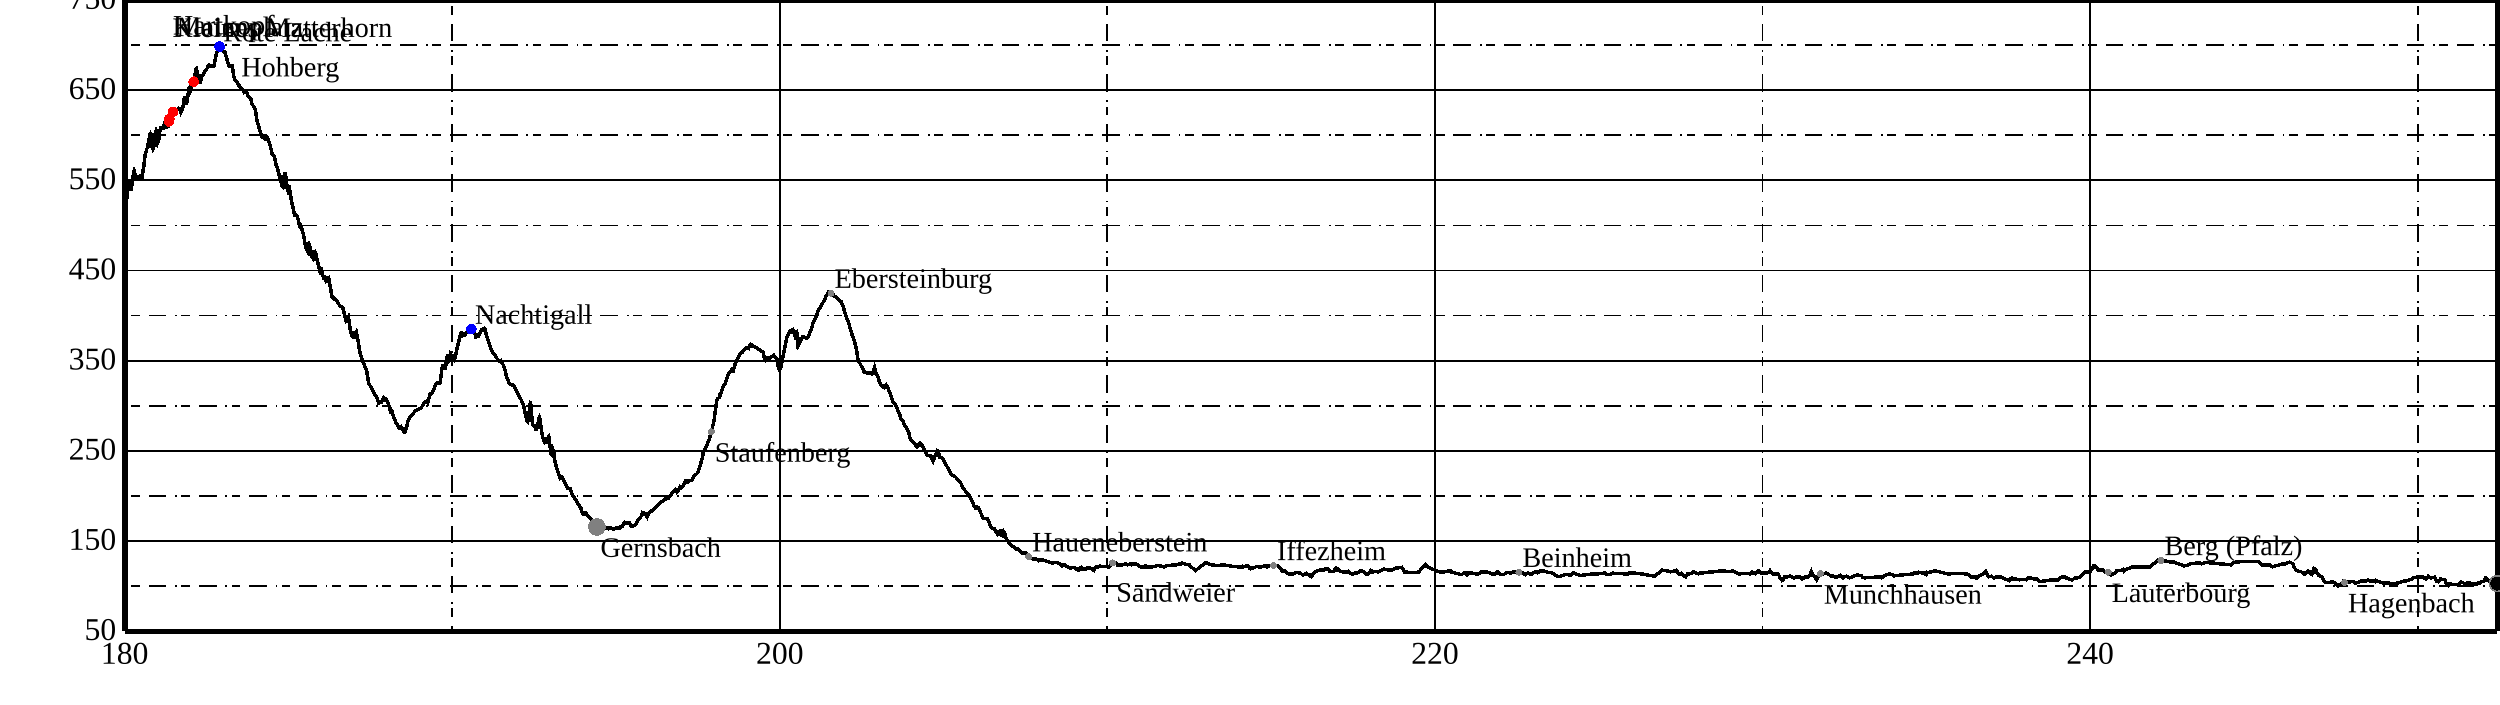
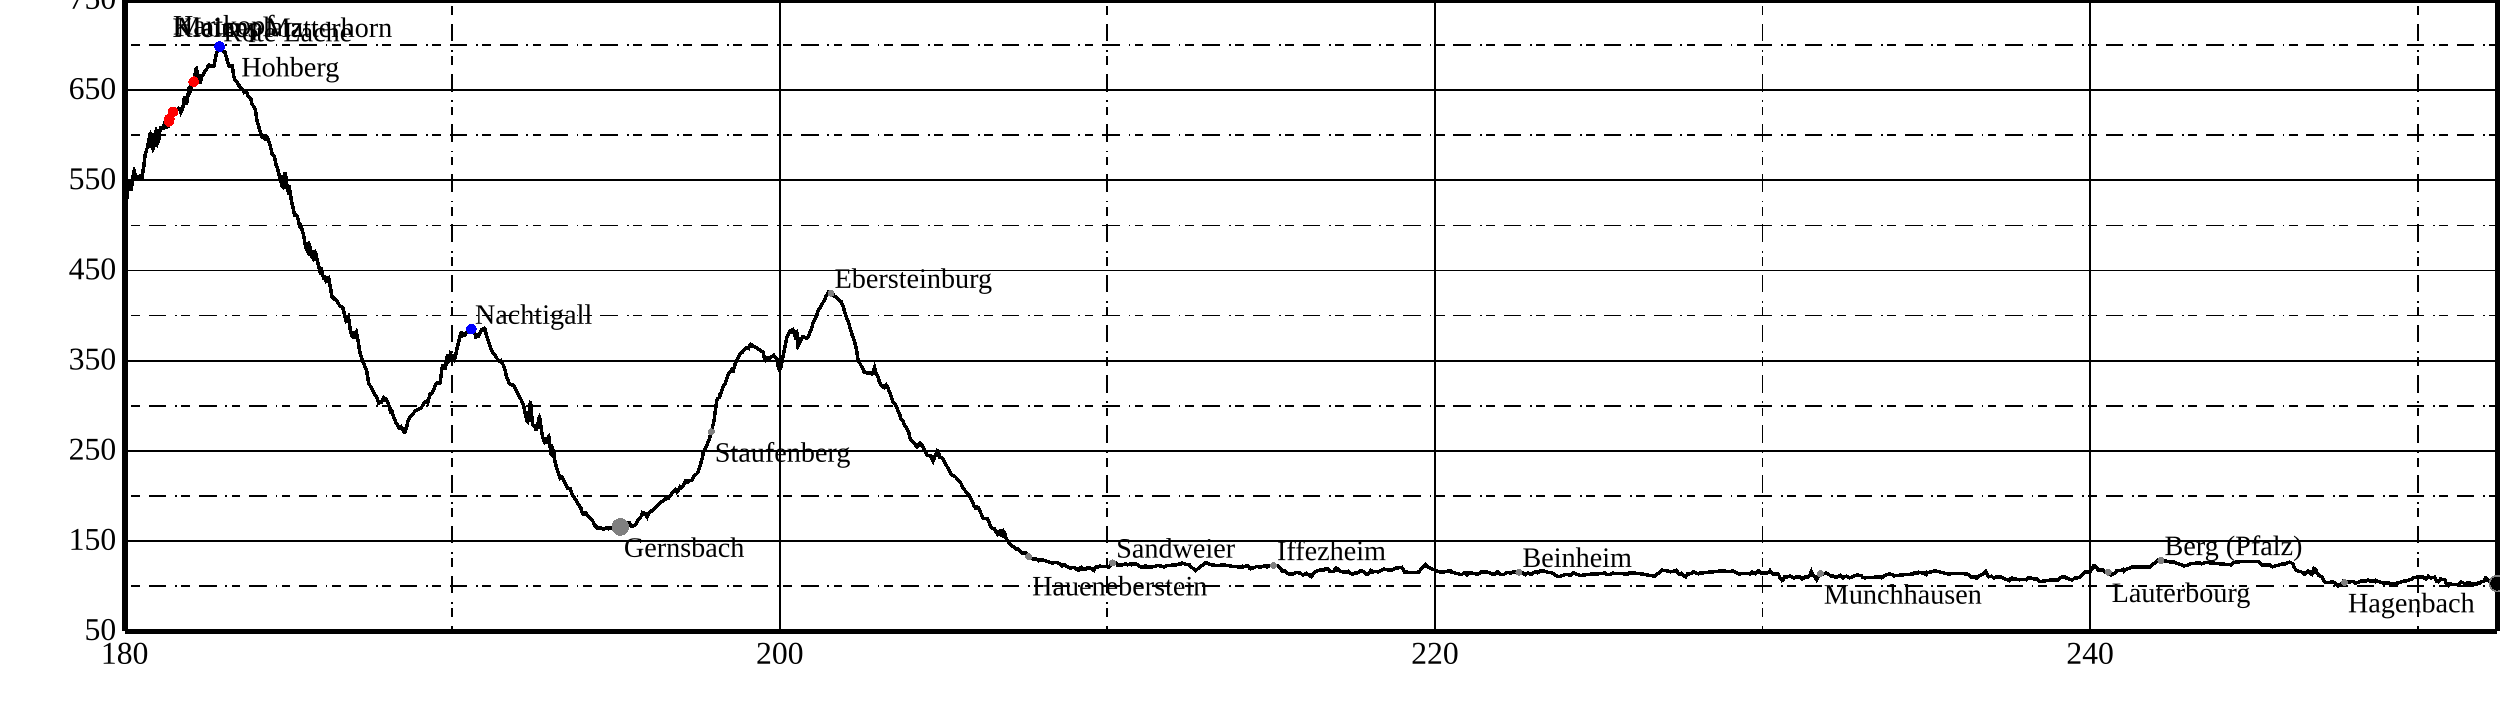
<svg xmlns="http://www.w3.org/2000/svg" height="400" width="1420">
  <g font-size="18" id="world" shape-rendering="crispEdges">
    <g id="BG" />
    <g id="SB" transform="translate(71 360)">
      <text text-anchor="middle" x="-0.203" y="17">
180
</text>
      <text text-anchor="middle" x="371.922" y="17">
200
</text>
      <text text-anchor="middle" x="744.048" y="17">
220
</text>
      <text text-anchor="middle" x="1116.173" y="17">
240
</text>
    </g>
    <g id="SD" transform="translate(71 0)">
      <path d="M0,0 L1347.5,0" stroke="black" stroke-width="3" />
      <path d="M0,0 L0,358.5" stroke="black" stroke-width="3" />
      <path d="M0,358.5 L1347.5,358.5" stroke="black" stroke-width="3" />
      <path d="M1347.5,0 L1347.5,358.5" stroke="black" stroke-width="3" />
      <path d="M-0.203,0 L-0.203,358.5" stroke="black" stroke-width="1" />
      <path d="M371.922,0 L371.922,358.5" stroke="black" stroke-width="1" />
      <path d="M744.048,0 L744.048,358.5" stroke="black" stroke-width="1" />
      <path d="M1116.173,0 L1116.173,358.5" stroke="black" stroke-width="1" />
      <path d="M185.859,0 L185.859,358.5" stroke="black" stroke-dasharray="1.0,2.5,5.0,5.0,10.0,5.0" />
      <path d="M557.985,0 L557.985,358.5" stroke="black" stroke-dasharray="1.0,2.5,5.0,5.0,10.0,5.0" />
      <path d="M930.11,0 L930.11,358.5" stroke="black" stroke-dasharray="1.0,2.5,5.0,5.0,10.0,5.0" />
      <path d="M1302.236,0 L1302.236,358.5" stroke="black" stroke-dasharray="1.0,2.5,5.0,5.0,10.0,5.0" />
      <path d="M0,358.5 L1347.5,358.5" stroke="black" stroke-width="1" />
      <path d="M0,307.286 L1347.5,307.286" stroke="black" stroke-width="1" />
      <path d="M0,256.071 L1347.5,256.071" stroke="black" stroke-width="1" />
      <path d="M0,204.857 L1347.5,204.857" stroke="black" stroke-width="1" />
      <path d="M0,153.643 L1347.5,153.643" stroke="black" stroke-width="1" />
      <path d="M0,102.429 L1347.5,102.429" stroke="black" stroke-width="1" />
      <path d="M0,51.214 L1347.5,51.214" stroke="black" stroke-width="1" />
      <path d="M0,0 L1347.5,0" stroke="black" stroke-width="1" />
      <path d="M0,332.893 L1347.5,332.893" stroke="black" stroke-dasharray="1.0,2.5,5.0,5.0,10.0,5.0" />
      <path d="M0,281.679 L1347.5,281.679" stroke="black" stroke-dasharray="1.0,2.5,5.0,5.0,10.0,5.0" />
      <path d="M0,230.464 L1347.5,230.464" stroke="black" stroke-dasharray="1.0,2.5,5.0,5.0,10.0,5.0" />
      <path d="M0,179.25 L1347.5,179.25" stroke="black" stroke-dasharray="1.0,2.5,5.0,5.0,10.0,5.0" />
      <path d="M0,128.036 L1347.5,128.036" stroke="black" stroke-dasharray="1.0,2.5,5.0,5.0,10.0,5.0" />
      <path d="M0,76.821 L1347.5,76.821" stroke="black" stroke-dasharray="1.0,2.5,5.0,5.0,10.0,5.0" />
      <path d="M0,25.607 L1347.5,25.607" stroke="black" stroke-dasharray="1.0,2.5,5.0,5.0,10.0,5.0" />
      <path d="M0,-25.607 L1347.5,-25.607" stroke="black" stroke-dasharray="1.0,2.5,5.0,5.0,10.0,5.0" />
      <path d="M0.0,118.2 L0.2,118.1 L0.3,117.6 L0.8,115.2 L1.3,109.1 L2.5,102.1 L2.7,102.9 L3.1,107.6 L3.3,108.5 L3.5,107.8 L3.8,105.8 L4.3,102.2 L5.0,97.2 L5.2,96.7 L5.4,97.1 L5.5,98.2 L6.2,100.1 L6.4,100.2 L6.7,100.6 L6.9,101.1 L8.2,100.8 L8.8,99.8 L9.1,99.7 L9.4,100.1 L9.7,100.5 L10.7,94.2 L11.4,88.2 L12.4,84.5 L12.8,83.9 L14.1,76.5 L14.3,76.2 L14.5,77.0 L14.8,79.0 L15.5,84.0 L15.9,84.9 L16.1,84.5 L16.4,82.7 L17.2,75.8 L17.5,74.9 L17.8,76.1 L18.1,78.4 L18.6,81.1 L19.1,80.0 L19.3,78.5 L19.6,76.0 L20.1,72.7 L20.3,72.8 L21.8,72.7 L22.6,69.4 L22.9,68.8 L23.1,68.7 L23.4,69.0 L23.6,69.6 L23.8,70.0 L24.3,71.9 L24.6,71.7 L24.7,71.1 L24.9,69.0 L25.1,68.1 L25.2,67.6 L25.5,67.4 L25.7,67.8 L26.3,67.3 L27.0,64.2 L27.3,63.5 L27.6,63.2 L27.9,63.4 L30.5,61.6 L31.4,62.6 L31.7,63.7 L32.6,61.8 L33.0,60.3 L33.3,57.7 L33.7,55.3 L34.1,55.3 L34.5,57.2 L34.7,58.4 L35.0,58.4 L35.2,58.0 L35.7,54.9 L35.9,52.9 L36.1,51.6 L36.3,50.4 L36.5,49.8 L36.7,49.6 L37.2,51.3 L39.0,46.4 L40.3,39.1 L40.5,38.9 L40.8,39.9 L42.0,44.7 L42.1,45.3 L42.4,46.5 L42.6,46.8 L42.9,46.7 L43.5,43.7 L45.9,39.7 L46.2,39.6 L46.8,38.5 L47.3,37.3 L47.7,36.8 L49.1,37.6 L49.6,37.6 L50.0,37.6 L50.6,37.4 L51.9,30.3 L52.3,29.3 L52.9,28.4 L53.1,27.8 L53.4,27.0 L53.7,26.5 L54.2,26.5 L55.0,27.8 L55.5,28.8 L56.7,29.4 L57.7,33.0 L58.5,36.0 L58.9,37.0 L59.4,37.8 L60.3,37.6 L60.6,37.3 L60.8,37.3 L61.0,38.0 L61.2,39.1 L61.7,43.0 L62.3,45.1 L63.7,46.6 L64.0,47.2 L64.5,48.0 L64.7,48.3 L64.9,49.0 L65.4,49.7 L65.7,50.1 L66.3,50.5 L66.4,50.6 L66.6,50.7 L66.8,51.0 L67.0,51.3 L67.7,52.5 L68.4,52.2 L68.6,52.0 L68.9,51.9 L69.1,51.9 L69.6,53.9 L69.8,54.3 L70.1,54.5 L70.5,54.9 L71.1,56.0 L71.6,56.3 L72.0,59.0 L72.7,59.9 L73.2,60.6 L73.9,62.0 L74.1,63.0 L74.4,64.7 L75.0,68.5 L76.5,73.8 L77.6,77.3 L77.9,77.9 L78.2,77.9 L78.5,78.1 L78.8,78.2 L79.4,78.9 L80.6,78.0 L80.9,78.3 L81.9,81.0 L82.4,82.4 L83.0,84.9 L83.6,87.5 L84.5,88.2 L84.9,88.7 L85.7,93.1 L85.9,94.0 L86.5,95.4 L87.7,100.0 L88.0,101.1 L88.5,102.7 L89.1,105.3 L89.5,105.7 L89.8,104.5 L90.2,101.0 L90.5,99.5 L90.7,98.5 L91.0,98.5 L91.2,99.6 L91.5,101.3 L92.0,106.0 L92.3,107.9 L92.6,108.7 L93.5,107.5 L94.8,115.6 L95.8,119.4 L96.2,122.1 L97.3,122.1 L97.7,122.7 L98.2,124.2 L99.0,127.6 L99.3,128.4 L99.9,128.0 L100.2,128.7 L100.6,130.8 L101.4,133.2 L102.4,139.3 L102.9,141.1 L103.6,142.7 L103.8,143.0 L104.7,139.4 L105.1,140.5 L106.4,146.3 L106.8,146.8 L107.8,144.1 L108.1,143.5 L108.5,144.2 L109.0,147.0 L110.2,152.0 L111.0,155.0 L111.2,154.9 L111.5,153.7 L111.7,153.5 L111.9,154.3 L112.7,157.7 L113.5,157.3 L114.1,159.5 L115.7,157.9 L117.6,168.7 L118.2,169.3 L118.6,168.9 L120.1,170.5 L122.2,174.0 L123.1,174.2 L123.7,174.5 L124.2,176.8 L125.4,181.8 L126.8,179.8 L127.7,185.3 L127.9,187.3 L129.0,190.9 L129.5,191.7 L129.8,191.7 L130.2,190.3 L131.4,188.5 L132.4,193.7 L133.5,200.7 L134.5,203.7 L136.6,209.2 L137.1,209.8 L138.5,218.0 L139.5,219.4 L140.5,221.3 L140.8,222.1 L141.0,222.4 L141.1,222.8 L141.4,223.2 L141.6,223.6 L142.2,224.5 L142.5,224.6 L142.8,225.1 L143.5,227.2 L144.1,228.9 L144.7,228.5 L145.7,228.4 L146.4,226.7 L146.9,225.7 L148.0,226.6 L148.3,226.6 L148.6,226.9 L150.0,230.9 L150.7,233.1 L151.1,232.7 L151.5,233.3 L151.7,233.7 L152.5,236.5 L153.1,238.0 L153.6,239.5 L154.8,241.5 L155.7,243.0 L156.8,242.3 L157.7,243.8 L157.8,244.0 L158.7,245.6 L159.1,245.5 L159.3,245.0 L159.8,242.9 L160.3,241.2 L160.6,239.5 L161.6,237.1 L161.9,237.0 L162.3,236.4 L165.1,233.2 L167.5,232.2 L168.5,231.3 L169.6,229.2 L171.0,228.0 L171.9,228.8 L173.3,223.8 L174.4,223.2 L175.5,220.9 L176.1,219.1 L176.8,218.0 L177.2,217.6 L177.4,217.5 L177.5,217.5 L177.7,217.5 L178.0,217.3 L178.6,217.6 L179.0,217.3 L179.9,210.3 L180.1,208.9 L180.4,208.1 L181.3,208.5 L182.1,208.9 L182.2,207.8 L182.4,205.2 L182.6,203.5 L182.7,203.3 L183.5,205.7 L183.9,205.2 L184.8,201.0 L185.2,201.5 L186.2,204.0 L186.9,204.5 L187.3,203.7 L188.1,200.4 L188.5,198.1 L189.3,195.1 L189.8,193.0 L190.4,190.4 L190.9,189.2 L191.1,189.1 L191.4,189.2 L192.2,190.6 L193.0,190.4 L193.9,188.8 L195.2,186.8 L195.9,186.5 L196.5,186.9 L196.8,186.9 L198.1,187.4 L199.3,191.4 L199.7,191.3 L200.1,190.9 L200.7,190.8 L201.6,189.0 L201.9,188.7 L202.2,188.2 L202.6,187.2 L203.4,186.9 L203.8,186.7 L204.1,186.5 L204.4,186.7 L204.8,187.9 L204.9,188.6 L205.2,189.9 L205.4,190.8 L207.8,198.0 L208.4,199.3 L208.9,200.2 L209.4,200.8 L210.5,202.3 L211.1,203.4 L212.0,204.5 L212.6,205.2 L213.4,204.8 L213.9,205.8 L215.0,207.5 L215.9,210.5 L216.9,214.6 L218.2,217.6 L219.4,218.5 L219.9,218.6 L220.2,218.5 L220.6,218.8 L221.3,219.7 L224.4,226.0 L224.8,226.6 L226.4,230.5 L227.8,236.9 L228.1,238.7 L228.5,239.1 L228.8,239.5 L229.3,238.3 L230.0,230.7 L230.2,228.8 L230.4,228.9 L230.6,230.5 L230.8,233.2 L231.1,237.4 L231.5,241.4 L231.8,241.7 L233.0,242.6 L233.4,243.8 L233.7,243.8 L234.1,242.8 L235.2,237.5 L235.4,237.0 L235.6,237.4 L235.8,238.5 L235.9,239.7 L236.4,243.5 L236.6,245.1 L236.8,246.2 L237.0,247.2 L237.2,248.0 L237.8,250.1 L238.5,251.4 L239.3,251.2 L239.6,250.8 L240.4,248.2 L240.7,247.9 L240.9,248.8 L241.1,250.9 L241.7,255.7 L242.1,258.1 L242.5,258.5 L243.2,255.6 L243.5,256.4 L243.7,258.2 L244.0,260.8 L244.3,262.8 L247.0,271.4 L247.7,270.6 L248.3,270.9 L249.6,273.7 L251.3,277.3 L252.9,277.7 L254.0,280.9 L256.9,285.3 L257.1,285.9 L258.2,287.5 L258.9,288.5 L259.3,290.1 L259.5,290.7 L259.7,291.4 L260.0,291.7 L260.0,291.8 L260.1,291.9 L260.6,291.4 L260.8,291.2 L261.3,291.0 L261.6,291.1 L262.2,292.1 L262.9,293.0 L263.1,293.4 L263.7,293.9 L264.0,294.0 L264.2,294.2 L264.4,294.4 L264.6,294.7 L265.4,295.3 L265.6,295.7 L265.9,296.4 L266.0,296.6 L266.5,297.9 L266.7,298.3 L266.9,298.8 L267.9,299.6 L268.1,299.3 L268.4,299.5 L269.1,299.8 L269.5,300.0 L269.8,300.2 L270.8,300.0 L271.2,300.1 L271.4,300.3 L272.0,300.6 L273.0,300.1 L273.1,299.9 L273.6,299.7 L274.7,300.3 L275.8,299.7 L276.3,299.9 L276.4,300.1 L277.4,300.6 L278.0,300.3 L278.2,300.1 L278.6,300.0 L279.6,300.2 L279.9,300.0 L280.3,299.8 L281.0,299.5 L281.4,299.3 L281.5,299.6 L282.6,298.8 L282.8,298.3 L282.9,297.9 L284.0,296.7 L284.3,296.8 L285.7,297.3 L286.0,297.1 L286.7,297.1 L287.0,298.2 L287.8,298.9 L288.3,298.8 L288.8,298.7 L289.0,298.6 L289.2,298.4 L290.4,297.2 L291.5,295.4 L291.8,294.9 L292.0,294.7 L292.3,294.3 L292.7,293.9 L292.9,293.7 L293.4,292.8 L293.9,291.1 L294.9,291.4 L296.5,293.6 L296.8,292.8 L297.3,292.0 L298.2,290.8 L298.9,290.2 L299.3,290.2 L299.5,290.1 L299.8,289.9 L300.4,289.0 L301.0,288.4 L302.2,287.1 L304.0,285.5 L304.4,285.5 L305.0,284.8 L305.2,284.8 L305.5,284.6 L306.3,283.6 L308.6,283.0 L309.3,282.2 L310.0,281.4 L311.1,279.6 L312.7,278.1 L313.5,279.4 L314.3,278.7 L314.7,277.9 L315.3,276.6 L315.9,277.2 L316.6,276.6 L318.4,273.1 L318.7,273.3 L319.5,273.8 L320.1,273.2 L321.2,272.8 L321.8,272.8 L322.2,272.5 L322.5,271.8 L322.9,270.5 L324.1,269.6 L324.8,269.1 L325.2,268.4 L325.4,268.1 L326.1,266.5 L327.4,261.9 L328.0,260.0 L328.4,257.3 L329.5,254.7 L330.2,253.6 L331.3,250.7 L331.9,249.4 L333.0,245.3 L333.8,242.3 L334.6,238.6 L335.3,233.4 L335.8,229.6 L336.1,227.9 L336.3,226.9 L336.6,226.4 L337.8,225.6 L338.0,224.0 L338.4,223.7 L338.6,223.3 L339.3,221.0 L339.6,219.9 L340.1,218.9 L340.6,218.2 L340.9,217.9 L342.0,214.3 L342.3,213.4 L343.3,211.6 L343.8,211.3 L344.6,209.9 L345.0,210.1 L345.5,210.5 L346.7,206.3 L347.1,205.6 L347.5,205.0 L348.6,202.2 L350.2,200.2 L350.5,200.2 L351.4,199.0 L352.9,197.4 L354.2,197.9 L354.7,196.6 L354.9,196.0 L355.3,195.5 L362.5,200.0 L363.2,203.8 L363.9,204.9 L365.4,203.4 L366.1,203.4 L366.5,202.9 L366.9,202.8 L367.2,202.6 L367.7,202.3 L368.5,201.8 L369.0,202.5 L370.4,204.2 L370.8,206.6 L371.1,208.9 L371.8,210.3 L372.5,208.9 L373.4,204.1 L373.9,201.9 L374.6,198.1 L375.6,193.0 L376.2,190.9 L377.2,188.9 L377.5,188.0 L379.3,187.1 L380.6,190.9 L381.4,189.4 L381.6,189.1 L381.9,191.0 L382.3,196.4 L384.0,193.3 L384.4,192.2 L384.8,191.5 L385.6,191.5 L386.9,191.6 L387.2,192.1 L387.4,192.1 L387.8,191.7 L387.9,191.6 L388.2,191.0 L389.5,187.6 L389.9,186.7 L390.3,185.4 L390.6,184.0 L391.3,182.3 L392.5,180.2 L392.6,179.9 L392.7,179.4 L393.5,177.0 L394.3,175.4 L394.7,174.8 L395.1,174.3 L395.7,173.2 L396.1,172.5 L396.5,171.8 L397.2,170.6 L397.6,169.6 L398.3,167.9 L398.7,167.3 L399.6,165.9 L399.7,165.9 L399.8,165.8 L400.0,165.7 L400.1,165.7 L400.5,166.0 L401.0,166.5 L401.7,166.9 L402.2,167.3 L402.3,167.4 L403.2,168.4 L403.8,168.8 L404.4,169.3 L404.9,169.9 L405.2,170.0 L405.6,170.3 L405.9,170.6 L406.2,171.2 L406.7,171.4 L407.0,171.5 L407.1,172.1 L407.9,174.1 L409.3,178.8 L410.3,181.7 L410.6,182.2 L411.3,184.4 L412.1,187.3 L413.2,190.8 L413.4,190.9 L414.3,193.9 L415.3,197.8 L415.7,199.8 L416.0,201.9 L416.4,204.5 L417.7,206.9 L418.8,209.0 L419.5,210.5 L419.9,211.4 L420.1,211.5 L420.4,211.4 L421.5,212.0 L422.5,211.7 L424.2,212.4 L424.9,211.0 L425.2,210.2 L425.7,208.7 L426.5,211.7 L426.7,212.5 L427.2,213.1 L427.9,214.5 L428.1,215.0 L428.4,216.5 L428.9,217.9 L429.3,218.5 L429.5,218.7 L429.6,218.9 L429.8,219.2 L430.2,219.5 L430.6,219.9 L431.1,220.1 L432.0,218.7 L432.3,218.5 L432.9,219.4 L433.5,220.9 L434.1,222.3 L434.4,222.8 L436.2,228.1 L436.5,228.6 L437.0,229.3 L437.7,230.0 L438.9,233.0 L439.4,233.7 L440.3,236.3 L440.8,238.0 L441.1,238.5 L442.1,239.6 L442.5,240.8 L442.8,241.7 L444.3,243.7 L445.2,245.7 L445.3,246.0 L445.7,247.9 L445.7,248.3 L446.1,249.5 L449.9,253.8 L451.6,251.5 L452.5,252.3 L453.7,255.0 L455.2,258.0 L456.0,258.7 L457.4,258.7 L459.0,261.9 L461.4,256.0 L461.9,256.3 L462.7,259.6 L464.0,259.8 L467.5,266.0 L469.5,269.6 L470.8,270.1 L471.5,270.7 L474.4,273.7 L475.3,275.6 L476.1,277.4 L479.7,281.6 L482.1,286.9 L482.5,287.7 L483.0,288.4 L483.6,288.0 L484.6,288.2 L485.4,289.9 L487.4,294.3 L490.0,294.6 L492.0,299.8 L493.7,300.2 L495.6,303.5 L497.0,301.7 L497.2,301.9 L497.4,302.6 L497.8,303.8 L498.0,304.1 L498.2,304.2 L498.4,304.0 L498.9,302.6 L499.1,301.9 L499.6,302.6 L500.1,304.6 L500.4,305.3 L501.2,307.1 L501.4,307.4 L503.0,309.4 L503.5,309.9 L504.0,310.5 L504.7,310.6 L505.5,311.4 L506.4,312.0 L507.3,311.8 L508.1,312.5 L508.8,313.4 L508.9,313.5 L509.2,313.8 L509.5,314.1 L509.6,314.3 L509.7,314.3 L510.9,314.0 L511.4,314.0 L511.8,314.3 L512.0,314.7 L513.0,316.0 L513.2,316.2 L514.7,317.0 L515.0,317.1 L515.6,317.4 L515.8,317.5 L516.0,317.5 L516.7,317.3 L517.1,317.3 L517.7,317.5 L518.9,318.5 L520.4,317.8 L522.3,318.3 L523.0,318.7 L526.0,319.6 L526.9,319.9 L527.4,319.6 L529.2,319.6 L530.2,319.9 L531.3,320.6 L531.4,320.8 L532.1,321.6 L532.8,321.2 L533.2,320.9 L533.4,320.8 L533.6,320.8 L534.4,321.4 L536.5,322.5 L536.6,322.5 L536.9,322.6 L537.2,322.5 L537.6,322.5 L537.9,322.5 L539.3,322.3 L539.8,323.0 L540.1,323.4 L541.6,323.8 L541.8,323.4 L542.3,322.9 L542.8,322.5 L543.0,322.4 L543.2,322.6 L543.3,322.5 L543.5,322.7 L543.7,322.9 L543.7,323.0 L543.9,323.3 L544.2,323.5 L546.3,323.0 L546.5,322.9 L546.7,322.6 L546.8,322.4 L547.0,322.4 L547.3,322.6 L547.8,322.6 L547.9,322.6 L548.0,322.6 L548.1,322.6 L548.4,322.7 L548.5,322.8 L550.3,324.0 L550.9,322.9 L551.0,322.6 L551.1,322.6 L551.8,321.9 L552.2,322.1 L552.6,322.1 L553.6,321.7 L553.8,321.6 L553.9,321.6 L554.4,321.7 L554.9,321.7 L555.1,321.8 L555.3,321.8 L555.5,321.8 L555.7,321.9 L556.8,321.7 L558.6,322.0 L558.9,322.0 L560.7,320.1 L561.0,319.7 L561.4,319.8 L562.3,319.8 L562.4,319.7 L562.5,319.7 L562.6,319.8 L562.8,319.7 L563.5,320.7 L563.7,320.6 L564.4,321.1 L564.8,321.1 L565.4,321.1 L567.1,320.7 L568.4,320.1 L569.7,320.8 L571.0,320.2 L571.1,320.2 L571.3,320.3 L571.5,320.6 L571.7,320.8 L572.0,320.7 L573.8,320.2 L575.0,320.7 L575.2,320.8 L576.1,321.5 L576.4,321.8 L576.8,321.9 L578.1,322.4 L579.9,321.3 L580.3,321.7 L580.5,322.1 L583.2,322.1 L583.5,322.0 L585.1,321.6 L586.6,321.1 L590.1,322.0 L592.0,321.3 L594.7,321.0 L596.4,321.1 L596.7,321.1 L598.1,320.5 L599.7,320.4 L600.2,319.8 L600.4,319.9 L600.6,320.0 L604.6,320.9 L604.7,321.1 L605.0,321.4 L608.0,324.1 L613.9,319.5 L616.6,320.7 L619.4,321.1 L622.1,321.1 L622.3,321.0 L622.5,320.9 L622.6,320.8 L622.8,320.8 L626.7,321.2 L629.9,321.9 L630.1,321.9 L630.3,321.9 L630.9,321.7 L633.4,322.3 L633.9,322.1 L634.1,322.2 L634.2,322.3 L634.3,322.3 L634.5,322.3 L634.6,322.3 L634.7,322.2 L635.1,321.7 L635.4,321.9 L636.4,321.6 L636.4,321.6 L636.6,321.5 L637.6,321.4 L637.8,321.6 L637.9,321.6 L638.7,322.7 L639.3,323.0 L639.6,322.9 L639.7,322.8 L640.0,322.6 L640.8,322.5 L640.9,322.4 L641.8,322.2 L642.4,321.9 L642.5,321.9 L642.7,321.8 L644.6,322.1 L647.8,321.4 L648.6,322.1 L649.4,321.8 L650.2,321.1 L651.8,321.1 L652.2,321.1 L652.3,321.2 L653.2,321.1 L653.4,321.0 L654.0,321.1 L654.4,321.2 L654.7,321.3 L655.2,321.7 L655.3,321.8 L655.7,322.2 L656.0,322.5 L656.7,323.5 L657.3,324.5 L658.5,324.3 L658.9,324.4 L660.1,325.4 L661.1,325.9 L661.5,326.1 L661.7,326.2 L661.8,326.2 L662.2,326.3 L663.9,325.8 L664.8,325.1 L666.4,325.3 L667.1,325.6 L667.5,325.4 L668.8,326.5 L669.1,326.7 L670.9,325.6 L673.9,327.6 L674.7,326.3 L676.0,324.8 L677.6,324.2 L679.1,323.7 L680.7,324.1 L681.6,323.2 L682.7,322.8 L683.3,323.0 L683.8,323.7 L684.3,324.5 L685.5,324.7 L686.4,324.6 L686.8,324.2 L687.5,323.0 L687.9,322.6 L689.0,323.6 L689.2,323.5 L690.1,324.4 L692.3,325.0 L693.5,325.0 L694.9,324.5 L695.5,325.2 L697.0,326.2 L698.4,325.6 L699.0,325.8 L699.5,325.7 L700.1,325.3 L700.3,325.3 L700.4,325.3 L700.6,325.1 L700.8,324.9 L701.0,324.7 L701.1,324.7 L701.3,324.6 L701.6,324.3 L701.8,324.1 L703.3,324.5 L705.2,326.2 L705.5,326.2 L706.6,325.6 L707.6,324.0 L708.8,324.8 L710.1,324.5 L712.0,324.9 L715.0,323.2 L719.1,324.0 L720.2,323.5 L721.2,322.8 L722.4,322.6 L725.2,322.2 L726.0,323.2 L726.5,324.5 L726.6,324.8 L729.9,325.2 L732.3,325.2 L734.9,324.9 L737.3,321.9 L738.0,321.6 L738.8,320.5 L740.5,322.4 L747.5,325.2 L753.2,324.1 L753.6,325.0 L759.2,326.4 L760.0,325.8 L760.8,325.4 L761.3,325.9 L762.3,326.5 L762.9,325.9 L763.2,325.4 L763.7,325.3 L768.5,326.2 L769.6,325.4 L770.5,324.8 L770.7,324.9 L770.9,324.8 L771.1,324.7 L771.9,325.0 L772.3,325.1 L772.4,325.1 L773.4,324.9 L774.7,325.2 L775.4,325.5 L776.4,325.9 L778.2,325.9 L778.3,325.9 L779.4,324.7 L781.2,326.2 L782.9,326.3 L783.4,326.1 L785.1,325.2 L786.1,325.3 L787.4,325.5 L788.5,324.9 L789.5,324.5 L790.5,325.0 L791.5,325.1 L791.7,325.0 L791.9,324.9 L792.2,325.1 L793.0,325.3 L793.3,325.3 L793.6,325.3 L794.0,325.4 L794.6,325.8 L795.4,326.5 L796.0,326.0 L796.4,325.6 L796.8,325.4 L797.3,325.8 L798.6,326.2 L799.0,326.3 L799.2,326.1 L799.3,326.0 L799.9,325.4 L801.1,324.6 L802.0,324.8 L802.5,325.2 L804.1,324.1 L806.7,324.5 L808.3,325.2 L809.2,325.1 L811.4,325.8 L811.6,326.1 L813.8,327.4 L814.8,327.4 L818.3,326.2 L818.7,326.2 L821.0,326.8 L821.2,326.5 L821.4,326.3 L822.0,325.8 L822.5,325.5 L823.2,325.4 L824.0,326.0 L826.6,326.9 L831.4,326.2 L836.0,326.0 L836.4,326.0 L840.8,325.5 L841.1,326.0 L841.5,326.4 L842.9,326.3 L844.4,326.0 L844.8,325.7 L845.1,325.5 L845.9,325.7 L853.8,326.0 L854.1,325.7 L854.4,325.2 L861.7,326.0 L868.8,327.3 L869.5,326.8 L873.0,323.8 L876.1,324.3 L878.0,324.8 L881.2,323.9 L881.4,324.2 L881.5,324.2 L881.7,324.5 L881.8,324.8 L881.9,325.0 L882.4,325.9 L882.8,326.0 L883.0,325.7 L883.9,325.6 L884.5,326.2 L885.2,327.1 L885.8,327.5 L886.4,327.7 L887.6,325.8 L888.5,326.0 L890.1,325.6 L890.5,325.0 L891.0,324.9 L891.4,325.0 L893.6,325.9 L894.0,325.6 L907.6,324.2 L907.9,324.2 L910.1,324.7 L910.7,324.7 L913.4,324.3 L916.5,325.9 L922.5,325.8 L923.3,326.0 L923.7,325.6 L924.4,324.9 L925.9,325.8 L927.1,324.6 L927.9,324.3 L928.7,324.7 L929.4,325.5 L933.6,325.3 L934.3,324.2 L934.7,324.9 L936.2,326.1 L937.3,325.8 L938.2,326.1 L938.9,325.9 L939.5,326.9 L940.2,328.5 L941.2,329.7 L941.7,329.4 L942.7,327.7 L944.0,327.9 L944.9,327.4 L945.6,327.1 L947.3,328.0 L948.2,328.3 L948.9,327.8 L949.2,327.7 L951.0,327.6 L952.6,328.8 L952.8,328.9 L953.8,328.2 L954.6,327.4 L955.5,327.6 L956.0,327.8 L956.8,327.0 L957.2,326.1 L957.8,324.6 L958.7,326.8 L959.8,327.7 L960.3,328.5 L960.9,329.4 L962.2,326.5 L962.5,326.0 L962.7,326.0 L962.9,325.9 L963.7,325.6 L964.5,326.1 L966.4,325.4 L968.6,326.9 L968.9,327.2 L969.5,327.0 L969.9,327.0 L970.4,327.4 L971.5,328.0 L971.8,327.9 L974.4,326.8 L975.0,327.3 L975.3,327.8 L975.5,328.1 L975.8,328.3 L976.8,327.4 L977.6,327.3 L979.5,328.3 L983.5,326.6 L983.9,326.5 L984.6,326.7 L985.0,326.8 L986.4,327.0 L986.8,327.8 L987.9,328.2 L997.0,327.7 L997.7,328.2 L998.2,327.9 L998.8,327.2 L1001.8,326.1 L1002.4,326.0 L1003.1,326.3 L1003.7,326.3 L1004.7,327.1 L1010.6,326.4 L1015.3,326.1 L1016.0,325.6 L1018.2,325.6 L1018.7,325.0 L1020.9,325.5 L1021.6,325.4 L1023.1,326.4 L1023.6,325.1 L1024.1,325.3 L1028.1,324.2 L1035.3,326.0 L1038.7,325.8 L1046.2,325.9 L1047.8,326.8 L1048.1,327.1 L1048.2,327.2 L1048.7,327.7 L1049.3,327.7 L1049.6,327.5 L1050.6,327.4 L1050.9,327.4 L1051.1,327.7 L1051.2,327.9 L1051.4,328.1 L1051.6,328.4 L1054.0,326.6 L1054.3,326.4 L1054.5,326.3 L1054.7,326.3 L1055.0,326.3 L1056.9,324.6 L1057.3,325.4 L1057.6,326.0 L1057.8,326.4 L1058.6,327.6 L1060.1,327.3 L1061.5,328.3 L1061.8,328.1 L1062.0,328.0 L1062.6,327.8 L1062.8,327.8 L1063.0,327.8 L1063.2,327.8 L1063.6,327.8 L1064.2,327.4 L1064.6,327.4 L1070.3,329.9 L1071.2,328.6 L1071.7,328.3 L1072.3,328.7 L1072.5,328.8 L1072.9,328.8 L1074.4,329.0 L1075.9,329.3 L1076.3,329.1 L1079.6,329.2 L1080.1,329.3 L1080.5,328.8 L1081.0,328.1 L1082.0,328.7 L1082.7,328.4 L1082.9,328.6 L1083.3,328.6 L1083.5,328.6 L1083.7,328.6 L1083.9,328.8 L1084.1,328.9 L1085.5,328.6 L1087.8,330.4 L1088.7,330.2 L1093.6,329.5 L1096.9,329.4 L1097.9,329.4 L1098.6,328.8 L1099.2,328.3 L1099.3,328.3 L1099.6,328.1 L1099.8,327.8 L1100.0,327.7 L1100.2,327.7 L1100.4,327.9 L1100.7,327.9 L1100.8,327.8 L1101.3,327.6 L1102.4,328.0 L1102.9,328.3 L1102.9,328.4 L1105.4,329.3 L1106.0,329.4 L1107.4,328.4 L1107.6,328.3 L1107.9,328.3 L1108.0,328.3 L1108.3,328.3 L1108.8,328.2 L1109.0,328.3 L1109.8,328.0 L1110.0,327.9 L1110.5,327.5 L1110.7,327.3 L1110.8,327.2 L1111.5,326.5 L1111.6,326.4 L1111.7,326.4 L1111.8,326.3 L1113.2,324.7 L1114.8,324.9 L1116.5,324.3 L1116.7,324.0 L1118.2,321.3 L1118.6,321.3 L1119.5,322.1 L1119.7,322.3 L1120.0,322.6 L1120.3,323.0 L1120.4,323.2 L1120.8,323.7 L1120.8,323.7 L1121.0,323.9 L1121.2,324.1 L1121.9,324.0 L1122.2,323.7 L1122.9,323.5 L1123.9,324.2 L1124.4,324.7 L1125.2,325.0 L1125.4,325.0 L1126.1,324.8 L1126.2,324.9 L1126.4,325.0 L1126.7,324.9 L1127.0,325.0 L1127.3,325.5 L1127.7,326.1 L1128.1,326.7 L1128.7,326.4 L1129.1,326.2 L1129.2,326.1 L1129.7,325.9 L1129.9,325.8 L1130.1,325.6 L1130.3,325.4 L1130.3,325.4 L1130.6,325.1 L1130.8,325.0 L1131.0,324.7 L1131.3,324.2 L1133.5,324.0 L1134.9,323.3 L1135.2,323.8 L1135.4,324.3 L1135.5,324.5 L1135.6,324.4 L1135.9,324.1 L1136.1,323.8 L1136.3,323.5 L1136.8,323.2 L1138.0,323.0 L1139.8,322.0 L1150.2,322.0 L1154.7,318.2 L1155.3,317.8 L1155.5,317.7 L1156.4,318.3 L1163.4,319.4 L1163.6,319.2 L1168.5,321.0 L1169.4,321.4 L1171.2,321.1 L1172.9,320.3 L1178.2,319.6 L1179.5,320.3 L1180.0,320.1 L1180.5,320.1 L1181.7,319.4 L1193.5,320.6 L1196.2,320.8 L1198.0,319.4 L1202.5,318.9 L1211.0,319.0 L1211.6,318.9 L1213.8,320.8 L1216.8,321.1 L1218.0,320.8 L1218.8,321.4 L1219.7,321.9 L1225.3,320.4 L1226.2,320.6 L1227.5,319.9 L1228.3,319.7 L1229.6,319.3 L1231.2,320.1 L1232.3,322.5 L1233.2,324.0 L1235.0,324.7 L1235.9,324.6 L1237.4,325.9 L1238.0,326.1 L1240.1,324.4 L1240.4,324.8 L1240.9,325.5 L1241.6,326.1 L1242.1,326.3 L1242.7,324.6 L1243.3,322.8 L1244.2,323.3 L1245.3,325.8 L1246.0,326.7 L1246.9,327.5 L1247.8,327.5 L1248.7,329.3 L1249.6,330.6 L1249.8,330.9 L1251.6,330.9 L1252.4,331.0 L1253.3,330.4 L1255.0,330.9 L1256.2,331.8 L1256.5,332.3 L1256.8,332.5 L1257.0,332.7 L1257.1,332.8 L1257.2,332.8 L1257.3,332.8 L1257.5,332.6 L1257.7,332.4 L1258.3,331.8 L1258.8,331.4 L1258.9,331.3 L1259.1,331.1 L1259.9,330.2 L1260.3,330.4 L1260.6,330.8 L1261.0,330.8 L1261.9,330.5 L1262.3,330.5 L1263.6,330.5 L1264.3,330.4 L1264.9,330.3 L1265.5,330.3 L1266.7,330.9 L1266.9,331.2 L1267.9,330.8 L1268.4,330.8 L1268.8,330.6 L1270.6,329.9 L1272.3,330.3 L1273.3,329.9 L1273.9,329.3 L1274.2,329.4 L1275.2,330.0 L1276.4,329.9 L1278.2,330.4 L1278.5,329.9 L1278.9,330.2 L1279.5,330.1 L1279.6,330.1 L1282.2,331.0 L1283.1,331.0 L1284.9,331.2 L1285.0,331.0 L1285.1,330.9 L1285.7,330.9 L1286.2,331.3 L1286.4,331.5 L1286.7,331.7 L1290.8,331.2 L1291.9,330.8 L1292.6,330.6 L1295.2,329.7 L1296.1,329.9 L1298.9,328.9 L1299.1,329.0 L1299.4,328.8 L1299.7,328.3 L1300.0,328.0 L1304.7,327.5 L1306.5,328.7 L1306.9,329.0 L1307.8,328.2 L1308.1,327.6 L1308.2,327.3 L1308.3,327.3 L1308.7,327.7 L1308.9,328.0 L1309.3,327.9 L1309.5,328.0 L1309.9,328.3 L1311.9,327.8 L1312.6,329.5 L1312.8,329.9 L1313.8,329.8 L1314.2,330.2 L1314.9,329.4 L1315.0,329.1 L1315.2,329.2 L1315.5,328.8 L1316.4,329.1 L1317.7,329.4 L1318.9,332.5 L1319.8,332.7 L1320.2,332.3 L1320.3,332.1 L1320.8,331.5 L1321.8,331.9 L1323.0,331.9 L1324.0,332.0 L1324.6,331.9 L1325.1,331.9 L1325.5,331.7 L1325.7,331.7 L1325.8,331.7 L1326.0,331.6 L1326.1,331.5 L1326.9,330.5 L1328.2,331.1 L1329.3,331.6 L1329.8,331.3 L1330.1,331.2 L1330.8,330.9 L1331.0,330.9 L1331.3,330.8 L1331.9,331.0 L1332.4,331.6 L1332.9,332.0 L1333.0,332.1 L1333.4,332.2 L1333.7,331.9 L1334.6,331.7 L1334.7,331.7 L1335.1,332.0 L1335.6,331.8 L1335.7,331.7 L1336.0,331.5 L1336.1,331.4 L1336.2,331.3 L1336.4,331.2 L1336.6,331.2 L1337.2,331.4 L1337.5,331.3 L1338.5,330.5 L1339.4,330.3 L1339.7,330.1 L1340.2,329.4 L1340.7,328.4 L1340.8,328.4 L1341.2,328.4 L1341.4,328.4 L1341.7,328.7 L1342.1,329.2 L1342.2,329.4 L1343.7,330.8 L1343.9,330.9 L1344.1,331.0 L1345.0,331.5 L1346.7,330.8 L1347.0,331.1" fill="transparent" id="track" stroke="black" stroke-width="2" />
      <g>
-         <circle cx="196.762" cy="186.932" fill="Blue" id="wp-0/circle" r="3.000" />
-         <text font-size="16.0" id="wp-124/text" text-anchor="start" x="198.762" y="183.932">
+         <circle cx="791.736" cy="325.006" fill="Gray" id="wp-0/circle" r="2.000" />
+         <text font-size="16.0" id="wp-1324/text" text-anchor="start" x="793.736" y="322.006">
+ Beinheim
+ </text>
+         <circle cx="962.923" cy="325.876" fill="Gray" id="wp-1/circle" r="2.000" />
+         <text font-size="16.0" id="wp-1356/text" text-anchor="start" x="964.923" y="342.876">
+ Munchhausen
+ </text>
+         <circle cx="652.331" cy="321.165" fill="Gray" id="wp-2/circle" r="2.000" />
+         <text font-size="16.0" id="wp-1278/text" text-anchor="start" x="654.331" y="318.165">
+ Iffezheim
+ </text>
+         <circle cx="513.238" cy="316.197" fill="Gray" id="wp-3/circle" r="2.000" />
+         <text font-size="16.0" id="wp-1280/text" text-anchor="start" x="515.238" y="338.197">
+ Haueneberstein
+ </text>
+         <circle cx="561.000" cy="319.731" fill="Gray" id="wp-4/circle" r="2.000" />
+         <text font-size="16.0" id="wp-1279/text" text-anchor="start" x="563.000" y="316.731">
+ Sandweier
+ </text>
+         <circle cx="1126.409" cy="324.955" fill="Gray" id="wp-5/circle" r="2.000" />
+         <text font-size="16.0" id="wp-1394/text" text-anchor="start" x="1128.409" y="341.955">
+ Lauterbourg
+ </text>
+         <circle cx="1156.442" cy="318.297" fill="Gray" id="wp-6/circle" r="2.000" />
+         <text font-size="16.0" id="wp-1398/text" text-anchor="start" x="1158.442" y="315.297">
+ Berg (Pfalz)
+ </text>
+         <circle cx="401.034" cy="166.498" fill="Gray" id="wp-7/circle" r="2.000" />
+         <text font-size="16.0" id="wp-1236/text" text-anchor="start" x="403.034" y="163.498">
+ Ebersteinburg
+ </text>
+         <circle cx="1260.640" cy="330.793" fill="Gray" id="wp-8/circle" r="2.000" />
+         <text font-size="16.0" id="wp-1412/text" text-anchor="start" x="1262.640" y="347.793">
+ Hagenbach
+ </text>
+         <circle cx="1347.500" cy="331.459" fill="Gray" id="wp-9/circle" r="5.000" />
+         <text font-size="16.0" id="wp-1432/text" text-anchor="start" x="1349.500" y="273.459">
+ Wörth am Rhein
+ </text>
+         <circle cx="1347.500" cy="331.459" fill="Black" id="wp-10/circle" r="4.000" />
+         <text font-size="16.0" id="wp-1439/text" text-anchor="start" x="1349.500" y="273.459">
+ K4
+ </text>
+         <circle cx="24.933" cy="68.986" fill="Red" id="wp-11/circle" r="3.000" />
+         <text font-size="16.0" id="wp-1190/text" text-anchor="start" x="26.933" y="20.986">
+ Kleines Matterhorn
+ </text>
+         <circle cx="53.744" cy="26.478" fill="Blue" id="wp-12/circle" r="3.000" />
+         <text font-size="16.0" id="wp-1191/text" text-anchor="start" x="55.744" y="23.478">
+ Rote Lache
+ </text>
+         <circle cx="196.762" cy="186.932" fill="Blue" id="wp-13/circle" r="3.000" />
+         <text font-size="16.0" id="wp-1184/text" text-anchor="start" x="198.762" y="183.932">
Nachtigall
</text>
-         <circle cx="25.221" cy="67.603" fill="Red" id="wp-1/circle" r="3.000" />
-         <text font-size="16.0" id="wp-125/text" text-anchor="start" x="27.221" y="19.603">
+         <circle cx="27.294" cy="63.506" fill="Red" id="wp-14/circle" r="3.000" />
+         <text font-size="16.0" id="wp-1189/text" text-anchor="start" x="29.294" y="20.506">
+ Maienplatz
+ </text>
+         <circle cx="25.221" cy="67.603" fill="Red" id="wp-15/circle" r="3.000" />
+         <text font-size="16.0" id="wp-1187/text" text-anchor="start" x="27.221" y="19.603">
Hartkopf
</text>
-         <circle cx="27.294" cy="63.506" fill="Red" id="wp-2/circle" r="3.000" />
-         <text font-size="16.0" id="wp-127/text" text-anchor="start" x="29.294" y="20.506">
- Maienplatz
- </text>
-         <circle cx="24.933" cy="68.986" fill="Red" id="wp-3/circle" r="3.000" />
-         <text font-size="16.0" id="wp-128/text" text-anchor="start" x="26.933" y="20.986">
- Kleines Matterhorn
- </text>
-         <circle cx="53.744" cy="26.478" fill="Blue" id="wp-4/circle" r="3.000" />
-         <text font-size="16.0" id="wp-129/text" text-anchor="start" x="55.744" y="23.478">
- Rote Lache
- </text>
-         <circle cx="39.020" cy="46.400" fill="Red" id="wp-5/circle" r="3.000" />
-         <text font-size="16.0" id="wp-130/text" text-anchor="start" x="66.020" y="43.400">
+         <circle cx="39.020" cy="46.400" fill="Red" id="wp-16/circle" r="3.000" />
+         <text font-size="16.0" id="wp-1192/text" text-anchor="start" x="66.020" y="43.400">
Hohberg
</text>
-         <circle cx="401.034" cy="166.498" fill="Gray" id="wp-6/circle" r="2.000" />
-         <text font-size="16.0" id="wp-133/text" text-anchor="start" x="403.034" y="163.498">
- Ebersteinburg
- </text>
-         <circle cx="268.052" cy="299.296" fill="Gray" id="wp-7/circle" r="5.000" />
-         <text font-size="16.0" id="wp-135/text" text-anchor="start" x="270.052" y="316.296">
+         <circle cx="281.372" cy="299.296" fill="Gray" id="wp-17/circle" r="5.000" />
+         <text font-size="16.0" id="wp-1240/text" text-anchor="start" x="283.372" y="316.296">
Gernsbach
</text>
-         <circle cx="333.008" cy="245.265" fill="Gray" id="wp-8/circle" r="2.000" />
-         <text font-size="16.0" id="wp-136/text" text-anchor="start" x="335.008" y="262.265">
+         <circle cx="333.008" cy="245.265" fill="Gray" id="wp-18/circle" r="2.000" />
+         <text font-size="16.0" id="wp-1242/text" text-anchor="start" x="335.008" y="262.265">
Staufenberg
- </text>
-         <circle cx="652.331" cy="321.165" fill="Gray" id="wp-9/circle" r="2.000" />
-         <text font-size="16.0" id="wp-138/text" text-anchor="start" x="654.331" y="318.165">
- Iffezheim
- </text>
-         <circle cx="561.000" cy="319.731" fill="Gray" id="wp-10/circle" r="2.000" />
-         <text font-size="16.0" id="wp-139/text" text-anchor="start" x="563.000" y="341.731">
- Sandweier
- </text>
-         <circle cx="513.238" cy="316.197" fill="Gray" id="wp-11/circle" r="2.000" />
-         <text font-size="16.0" id="wp-140/text" text-anchor="start" x="515.238" y="313.197">
- Haueneberstein
- </text>
-         <circle cx="791.736" cy="325.006" fill="Gray" id="wp-12/circle" r="2.000" />
-         <text font-size="16.0" id="wp-142/text" text-anchor="start" x="793.736" y="322.006">
- Beinheim
- </text>
-         <circle cx="962.923" cy="325.876" fill="Gray" id="wp-13/circle" r="2.000" />
-         <text font-size="16.0" id="wp-145/text" text-anchor="start" x="964.923" y="342.876">
- Munchhausen
- </text>
-         <circle cx="1126.409" cy="324.955" fill="Gray" id="wp-14/circle" r="2.000" />
-         <text font-size="16.0" id="wp-149/text" text-anchor="start" x="1128.409" y="341.955">
- Lauterbourg
- </text>
-         <circle cx="1156.442" cy="318.297" fill="Gray" id="wp-15/circle" r="2.000" />
-         <text font-size="16.0" id="wp-150/text" text-anchor="start" x="1158.442" y="315.297">
- Berg (Pfalz)
- </text>
-         <circle cx="1260.640" cy="330.793" fill="Gray" id="wp-16/circle" r="2.000" />
-         <text font-size="16.0" id="wp-152/text" text-anchor="start" x="1262.640" y="347.793">
- Hagenbach
- </text>
-         <circle cx="1347.500" cy="331.459" fill="Gray" id="wp-17/circle" r="5.000" />
-         <text font-size="16.0" id="wp-154/text" text-anchor="start" x="1349.500" y="273.459">
- Wörth am Rhein
- </text>
-         <circle cx="1347.500" cy="331.459" fill="Black" id="wp-18/circle" r="4.000" />
-         <text font-size="16.0" id="wp-158/text" text-anchor="start" x="1349.500" y="273.459">
- K4
</text>
      </g>
    </g>
    <g id="SL" transform="translate(0 0)">
      <text text-anchor="end" x="66" y="363.5">
50
</text>
      <text text-anchor="end" x="66" y="312.286">
150
</text>
      <text text-anchor="end" x="66" y="261.071">
250
</text>
      <text text-anchor="end" x="66" y="209.857">
350
</text>
      <text text-anchor="end" x="66" y="158.643">
450
</text>
      <text text-anchor="end" x="66" y="107.429">
550
</text>
      <text text-anchor="end" x="66" y="56.214">
650
</text>
      <text text-anchor="end" x="66" y="5">
750
</text>
    </g>
  </g>
</svg>
